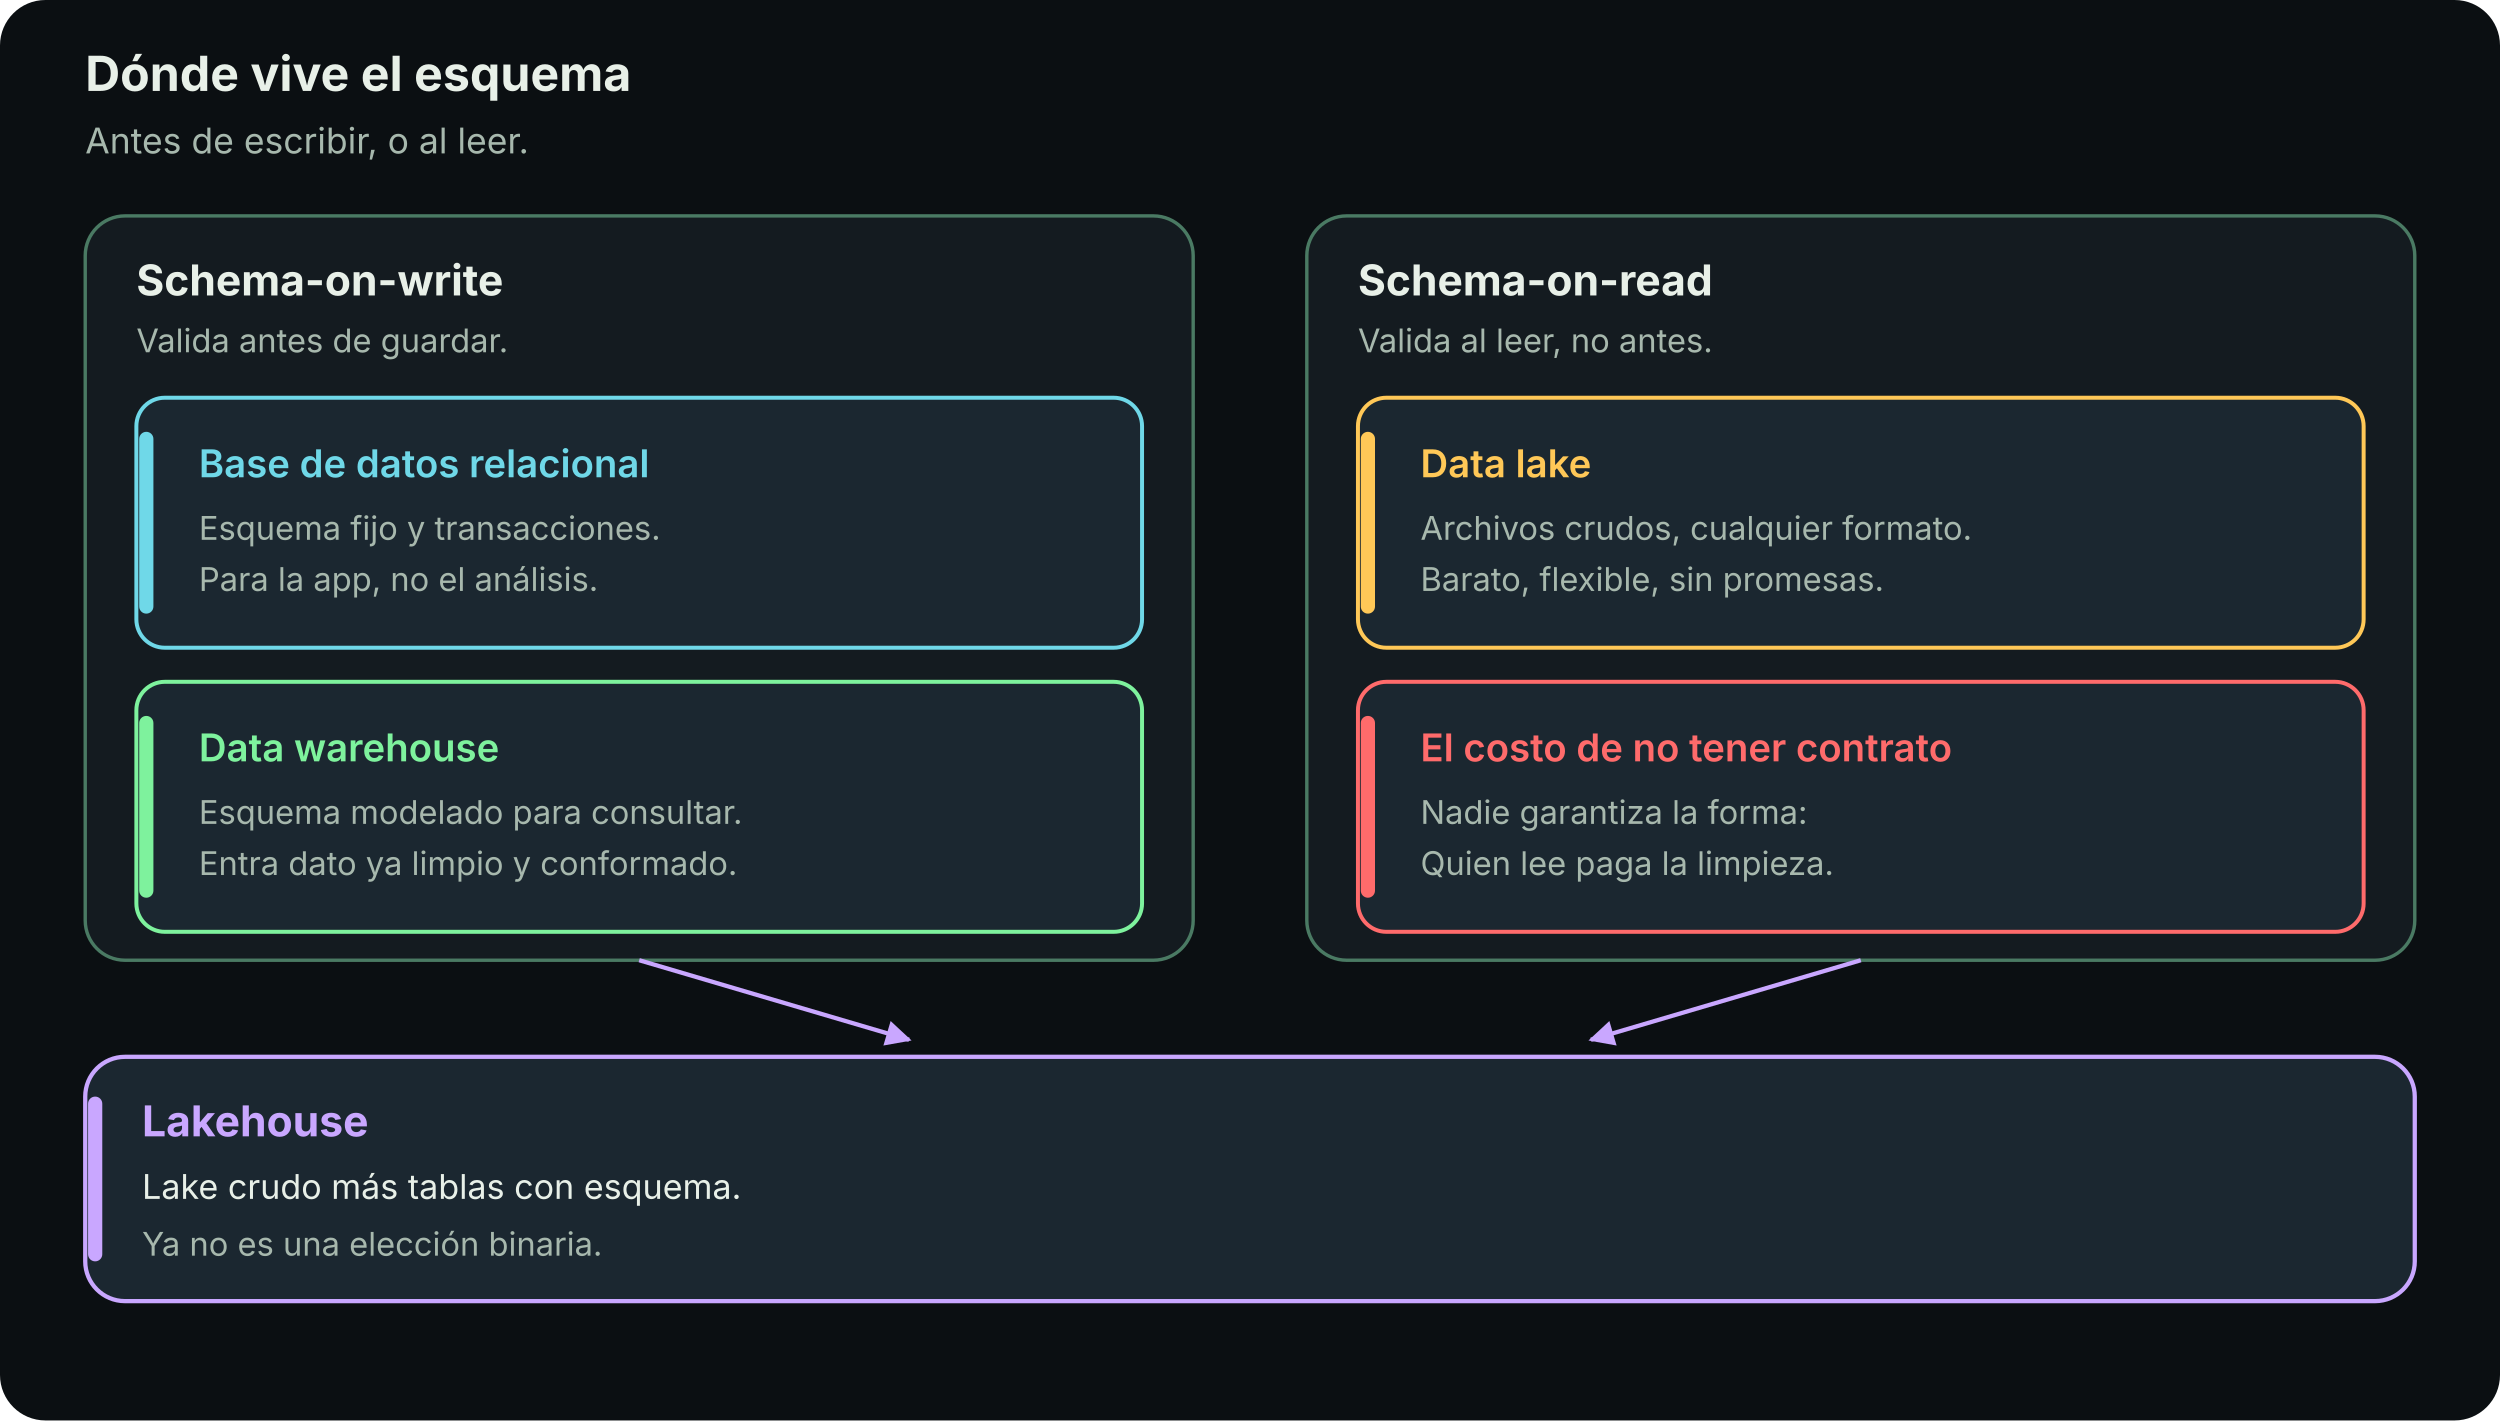
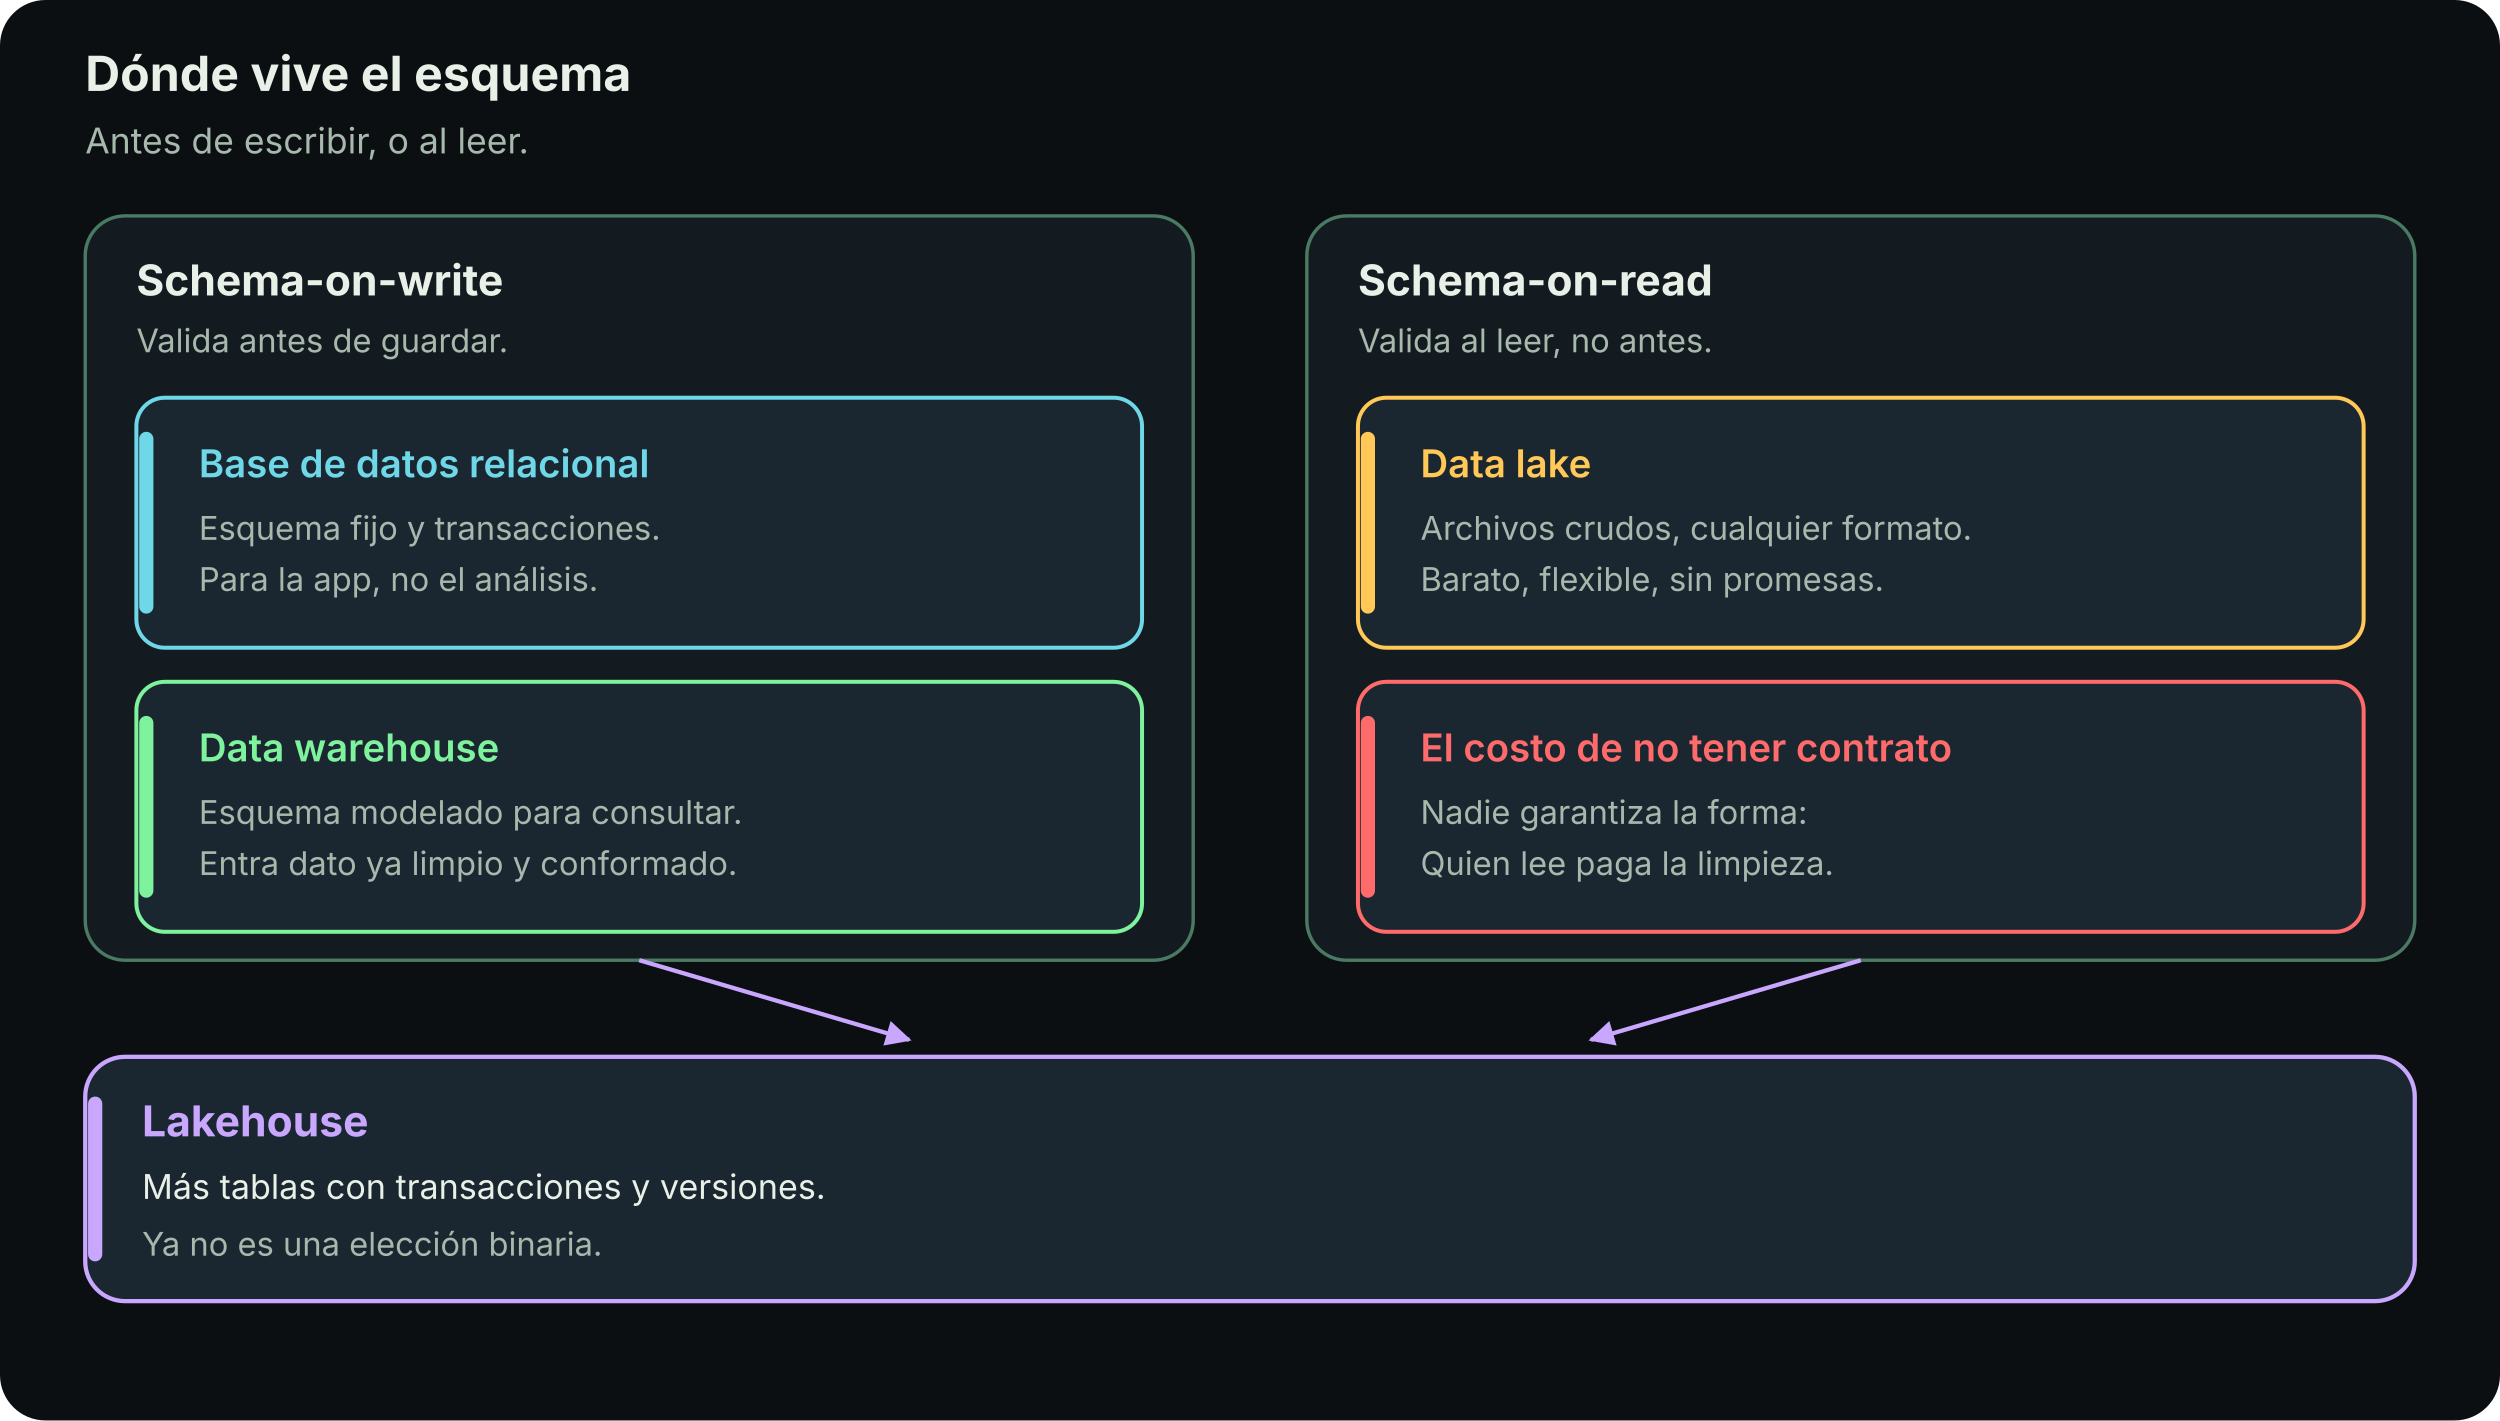
<svg xmlns="http://www.w3.org/2000/svg" width="880" height="500" viewBox="0 0 880 500" role="img" aria-label="Schema-on-write frente a schema-on-read: base de datos, data lake, data warehouse y lakehouse">
  <defs>
    <marker id="f4a7a63" viewBox="0 0 10 10" refX="9" refY="5" markerWidth="6" markerHeight="6" orient="auto-start-reverse">
      <path d="M0,0 L10,5 L0,10 z" fill="#4a7a63" />
    </marker>
    <marker id="f7ef29d" viewBox="0 0 10 10" refX="9" refY="5" markerWidth="6" markerHeight="6" orient="auto-start-reverse">
      <path d="M0,0 L10,5 L0,10 z" fill="#7ef29d" />
    </marker>
    <marker id="fffc857" viewBox="0 0 10 10" refX="9" refY="5" markerWidth="6" markerHeight="6" orient="auto-start-reverse">
      <path d="M0,0 L10,5 L0,10 z" fill="#ffc857" />
    </marker>
    <marker id="f6fd8e8" viewBox="0 0 10 10" refX="9" refY="5" markerWidth="6" markerHeight="6" orient="auto-start-reverse">
      <path d="M0,0 L10,5 L0,10 z" fill="#6fd8e8" />
    </marker>
    <marker id="fc9a7ff" viewBox="0 0 10 10" refX="9" refY="5" markerWidth="6" markerHeight="6" orient="auto-start-reverse">
      <path d="M0,0 L10,5 L0,10 z" fill="#c9a7ff" />
    </marker>
    <marker id="fff9f6b" viewBox="0 0 10 10" refX="9" refY="5" markerWidth="6" markerHeight="6" orient="auto-start-reverse">
      <path d="M0,0 L10,5 L0,10 z" fill="#ff9f6b" />
    </marker>
    <marker id="f5fe0c0" viewBox="0 0 10 10" refX="9" refY="5" markerWidth="6" markerHeight="6" orient="auto-start-reverse">
      <path d="M0,0 L10,5 L0,10 z" fill="#5fe0c0" />
    </marker>
    <marker id="fa7b8ad" viewBox="0 0 10 10" refX="9" refY="5" markerWidth="6" markerHeight="6" orient="auto-start-reverse">
      <path d="M0,0 L10,5 L0,10 z" fill="#a7b8ad" />
    </marker>
    <marker id="fff6b6b" viewBox="0 0 10 10" refX="9" refY="5" markerWidth="6" markerHeight="6" orient="auto-start-reverse">
      <path d="M0,0 L10,5 L0,10 z" fill="#ff6b6b" />
    </marker>
    <marker id="fff8ad4" viewBox="0 0 10 10" refX="9" refY="5" markerWidth="6" markerHeight="6" orient="auto-start-reverse">
      <path d="M0,0 L10,5 L0,10 z" fill="#ff8ad4" />
    </marker>
    <marker id="f7aa7ff" viewBox="0 0 10 10" refX="9" refY="5" markerWidth="6" markerHeight="6" orient="auto-start-reverse">
      <path d="M0,0 L10,5 L0,10 z" fill="#7aa7ff" />
    </marker>
    <marker id="f84eba6" viewBox="0 0 10 10" refX="9" refY="5" markerWidth="6" markerHeight="6" orient="auto-start-reverse">
      <path d="M0,0 L10,5 L0,10 z" fill="#84eba6" />
    </marker>
    <marker id="f84c9eb" viewBox="0 0 10 10" refX="9" refY="5" markerWidth="6" markerHeight="6" orient="auto-start-reverse">
      <path d="M0,0 L10,5 L0,10 z" fill="#84c9eb" />
    </marker>
    <marker id="fa684eb" viewBox="0 0 10 10" refX="9" refY="5" markerWidth="6" markerHeight="6" orient="auto-start-reverse">
      <path d="M0,0 L10,5 L0,10 z" fill="#a684eb" />
    </marker>
    <marker id="feb84c9" viewBox="0 0 10 10" refX="9" refY="5" markerWidth="6" markerHeight="6" orient="auto-start-reverse">
      <path d="M0,0 L10,5 L0,10 z" fill="#eb84c9" />
    </marker>
    <marker id="feba684" viewBox="0 0 10 10" refX="9" refY="5" markerWidth="6" markerHeight="6" orient="auto-start-reverse">
      <path d="M0,0 L10,5 L0,10 z" fill="#eba684" />
    </marker>
    <marker id="fc9eb84" viewBox="0 0 10 10" refX="9" refY="5" markerWidth="6" markerHeight="6" orient="auto-start-reverse">
      <path d="M0,0 L10,5 L0,10 z" fill="#c9eb84" />
    </marker>
    <marker id="f5b83d6" viewBox="0 0 10 10" refX="9" refY="5" markerWidth="6" markerHeight="6" orient="auto-start-reverse">
      <path d="M0,0 L10,5 L0,10 z" fill="#5b83d6" />
    </marker>
    <marker id="f4fd6c0" viewBox="0 0 10 10" refX="9" refY="5" markerWidth="6" markerHeight="6" orient="auto-start-reverse">
      <path d="M0,0 L10,5 L0,10 z" fill="#4fd6c0" />
    </marker>
    <marker id="fff7a5c" viewBox="0 0 10 10" refX="9" refY="5" markerWidth="6" markerHeight="6" orient="auto-start-reverse">
      <path d="M0,0 L10,5 L0,10 z" fill="#ff7a5c" />
    </marker>
    <linearGradient id="gRamaAB" x1="0" y1="0" x2="1" y2="0">
      <stop offset="0" stop-color="#6fd8e8" />
      <stop offset="1" stop-color="#c9a7ff" />
    </linearGradient>
  </defs>
  <rect x="0" y="0" width="880" height="500" rx="16" fill="#0b0f12" />
  <text x="30.0" y="32.0" fill="#e8f0e8" font-family="system-ui, -apple-system, Segoe UI, sans-serif" font-size="17" font-weight="700" text-anchor="start">Dónde vive el esquema</text>
  <text x="30.0" y="54.0" fill="#a7b8ad" font-family="system-ui, -apple-system, Segoe UI, sans-serif" font-size="12.5" font-weight="400" text-anchor="start">Antes de escribir, o al leer.</text>
  <rect x="30.0" y="76.0" width="390.0" height="262.0" rx="14" fill="#141b20" stroke="#4a7a63" stroke-width="1.2" />
  <text x="48.0" y="104.0" fill="#e8f0e8" font-family="system-ui, -apple-system, Segoe UI, sans-serif" font-size="15" font-weight="700" text-anchor="start">Schema-on-write</text>
  <text x="48.0" y="124.0" fill="#a7b8ad" font-family="system-ui, -apple-system, Segoe UI, sans-serif" font-size="11.5" font-weight="400" text-anchor="start">Valida antes de guardar.</text>
  <rect x="48.0" y="140.0" width="354.0" height="88.0" rx="10" fill="#1b2730" stroke="#6fd8e8" stroke-width="1.4" />
  <rect x="49.0" y="152.0" width="5.0" height="64.0" rx="2.5" fill="#6fd8e8" />
  <text x="70.0" y="168.0" fill="#6fd8e8" font-family="system-ui, -apple-system, Segoe UI, sans-serif" font-size="13.5" font-weight="600" text-anchor="start">Base de datos relacional</text>
  <text x="70.0" y="190.0" fill="#a7b8ad" font-family="system-ui, -apple-system, Segoe UI, sans-serif" font-size="11.5" font-weight="400" text-anchor="start">Esquema fijo y transacciones.</text>
  <text x="70.0" y="208.0" fill="#a7b8ad" font-family="system-ui, -apple-system, Segoe UI, sans-serif" font-size="11.5" font-weight="400" text-anchor="start">Para la app, no el análisis.</text>
  <rect x="48.0" y="240.0" width="354.0" height="88.0" rx="10" fill="#1b2730" stroke="#7ef29d" stroke-width="1.4" />
  <rect x="49.0" y="252.0" width="5.0" height="64.0" rx="2.5" fill="#7ef29d" />
  <text x="70.0" y="268.0" fill="#7ef29d" font-family="system-ui, -apple-system, Segoe UI, sans-serif" font-size="13.5" font-weight="600" text-anchor="start">Data warehouse</text>
  <text x="70.0" y="290.0" fill="#a7b8ad" font-family="system-ui, -apple-system, Segoe UI, sans-serif" font-size="11.5" font-weight="400" text-anchor="start">Esquema modelado para consultar.</text>
  <text x="70.0" y="308.0" fill="#a7b8ad" font-family="system-ui, -apple-system, Segoe UI, sans-serif" font-size="11.5" font-weight="400" text-anchor="start">Entra dato ya limpio y conformado.</text>
  <rect x="460.0" y="76.0" width="390.0" height="262.0" rx="14" fill="#141b20" stroke="#4a7a63" stroke-width="1.2" />
  <text x="478.0" y="104.0" fill="#e8f0e8" font-family="system-ui, -apple-system, Segoe UI, sans-serif" font-size="15" font-weight="700" text-anchor="start">Schema-on-read</text>
  <text x="478.0" y="124.0" fill="#a7b8ad" font-family="system-ui, -apple-system, Segoe UI, sans-serif" font-size="11.5" font-weight="400" text-anchor="start">Valida al leer, no antes.</text>
  <rect x="478.0" y="140.0" width="354.0" height="88.0" rx="10" fill="#1b2730" stroke="#ffc857" stroke-width="1.4" />
  <rect x="479.0" y="152.0" width="5.0" height="64.0" rx="2.5" fill="#ffc857" />
  <text x="500.0" y="168.0" fill="#ffc857" font-family="system-ui, -apple-system, Segoe UI, sans-serif" font-size="13.5" font-weight="600" text-anchor="start">Data lake</text>
  <text x="500.0" y="190.0" fill="#a7b8ad" font-family="system-ui, -apple-system, Segoe UI, sans-serif" font-size="11.5" font-weight="400" text-anchor="start">Archivos crudos, cualquier formato.</text>
  <text x="500.0" y="208.0" fill="#a7b8ad" font-family="system-ui, -apple-system, Segoe UI, sans-serif" font-size="11.5" font-weight="400" text-anchor="start">Barato, flexible, sin promesas.</text>
  <rect x="478.0" y="240.0" width="354.0" height="88.0" rx="10" fill="#1b2730" stroke="#ff6b6b" stroke-width="1.4" />
  <rect x="479.0" y="252.0" width="5.0" height="64.0" rx="2.5" fill="#ff6b6b" />
  <text x="500.0" y="268.0" fill="#ff6b6b" font-family="system-ui, -apple-system, Segoe UI, sans-serif" font-size="13.5" font-weight="600" text-anchor="start">El costo de no tener contrato</text>
  <text x="500.0" y="290.0" fill="#a7b8ad" font-family="system-ui, -apple-system, Segoe UI, sans-serif" font-size="11.5" font-weight="400" text-anchor="start">Nadie garantiza la forma:</text>
  <text x="500.0" y="308.0" fill="#a7b8ad" font-family="system-ui, -apple-system, Segoe UI, sans-serif" font-size="11.5" font-weight="400" text-anchor="start">Quien lee paga la limpieza.</text>
  <line x1="225.0" y1="338.0" x2="320.0" y2="366.0" stroke="#c9a7ff" stroke-width="1.5" marker-end="url(#fc9a7ff)" />
  <line x1="655.0" y1="338.0" x2="560.0" y2="366.0" stroke="#c9a7ff" stroke-width="1.5" marker-end="url(#fc9a7ff)" />
  <rect x="30.0" y="372.0" width="820.0" height="86.0" rx="14" fill="#1b2730" stroke="#c9a7ff" stroke-width="1.5" />
  <rect x="31.0" y="386.0" width="5.0" height="58.0" rx="2.5" fill="#c9a7ff" />
  <text x="50.0" y="400.0" fill="#c9a7ff" font-family="system-ui, -apple-system, Segoe UI, sans-serif" font-size="15" font-weight="700" text-anchor="start">Lakehouse</text>
-   <text x="50.0" y="422.0" fill="#e8f0e8" font-family="system-ui, -apple-system, Segoe UI, sans-serif" font-size="12" font-weight="400" text-anchor="start">Lake crudo más tablas con esquema.</text>
+   <text x="50.0" y="422.0" fill="#e8f0e8" font-family="system-ui, -apple-system, Segoe UI, sans-serif" font-size="12" font-weight="400" text-anchor="start">Más tablas con transacciones y versiones.</text>
  <text x="50.0" y="442.0" fill="#a7b8ad" font-family="system-ui, -apple-system, Segoe UI, sans-serif" font-size="11.5" font-weight="400" text-anchor="start">Ya no es una elección binaria.</text>
</svg>
